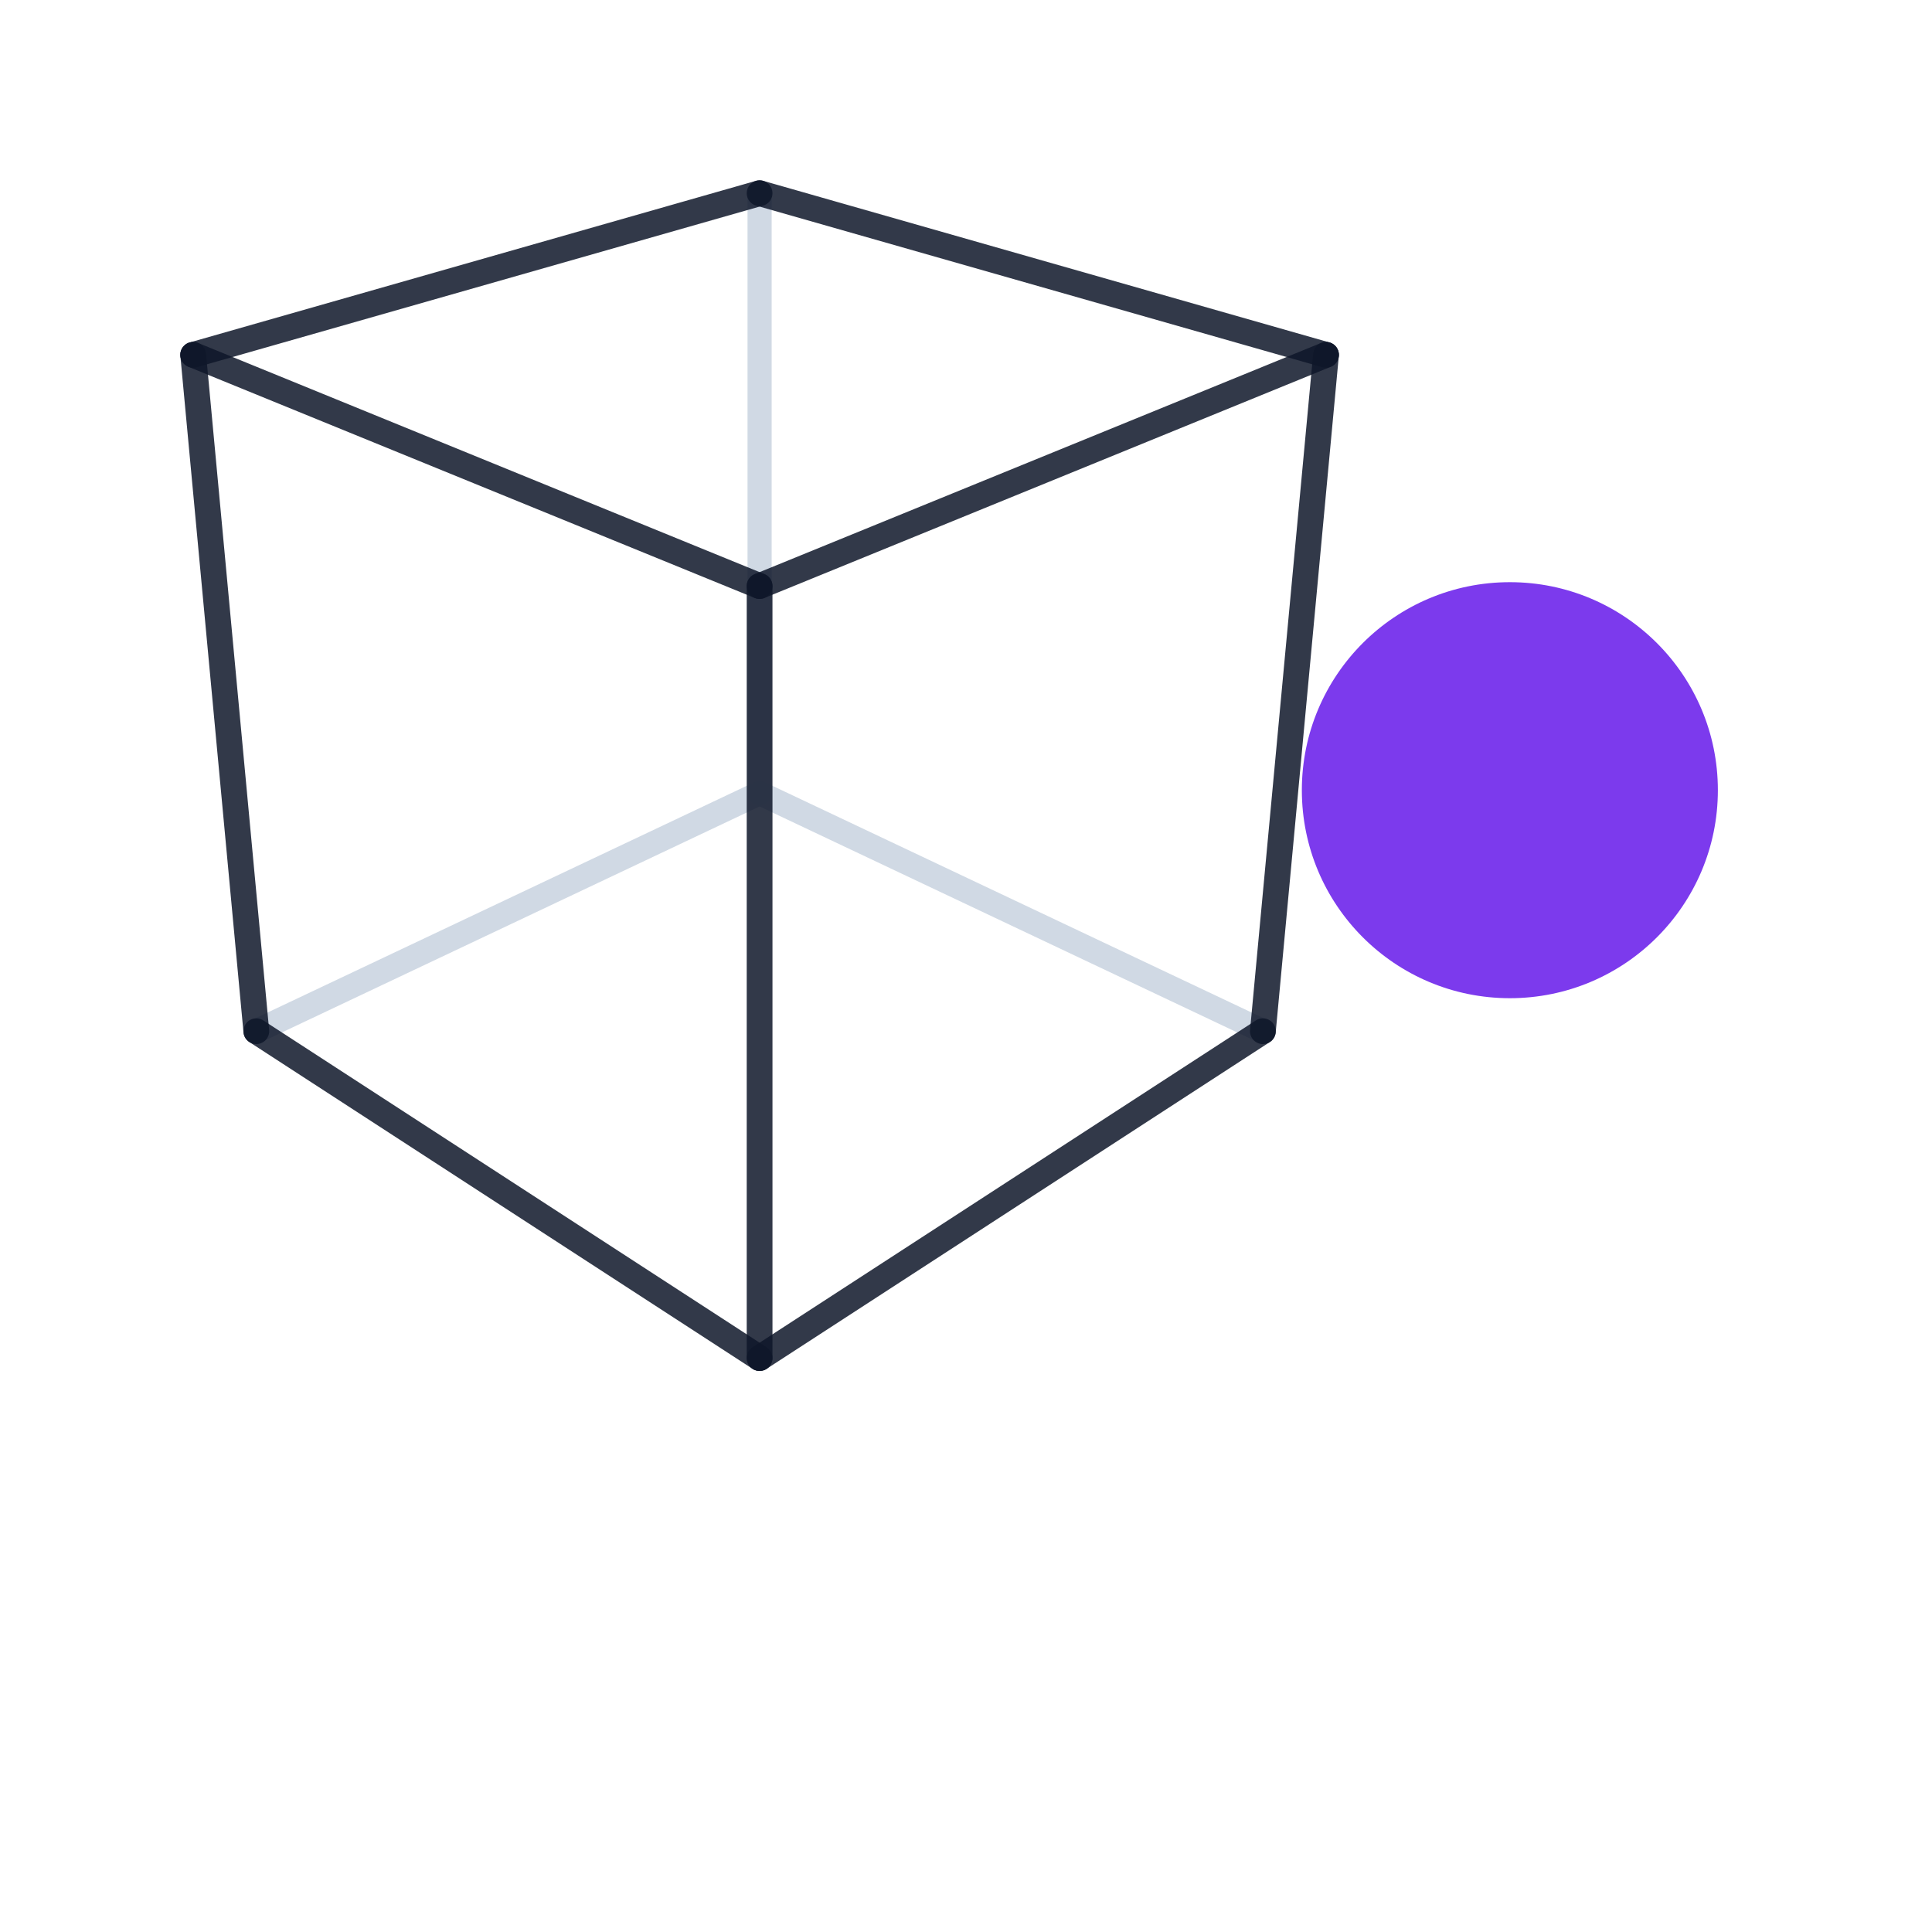
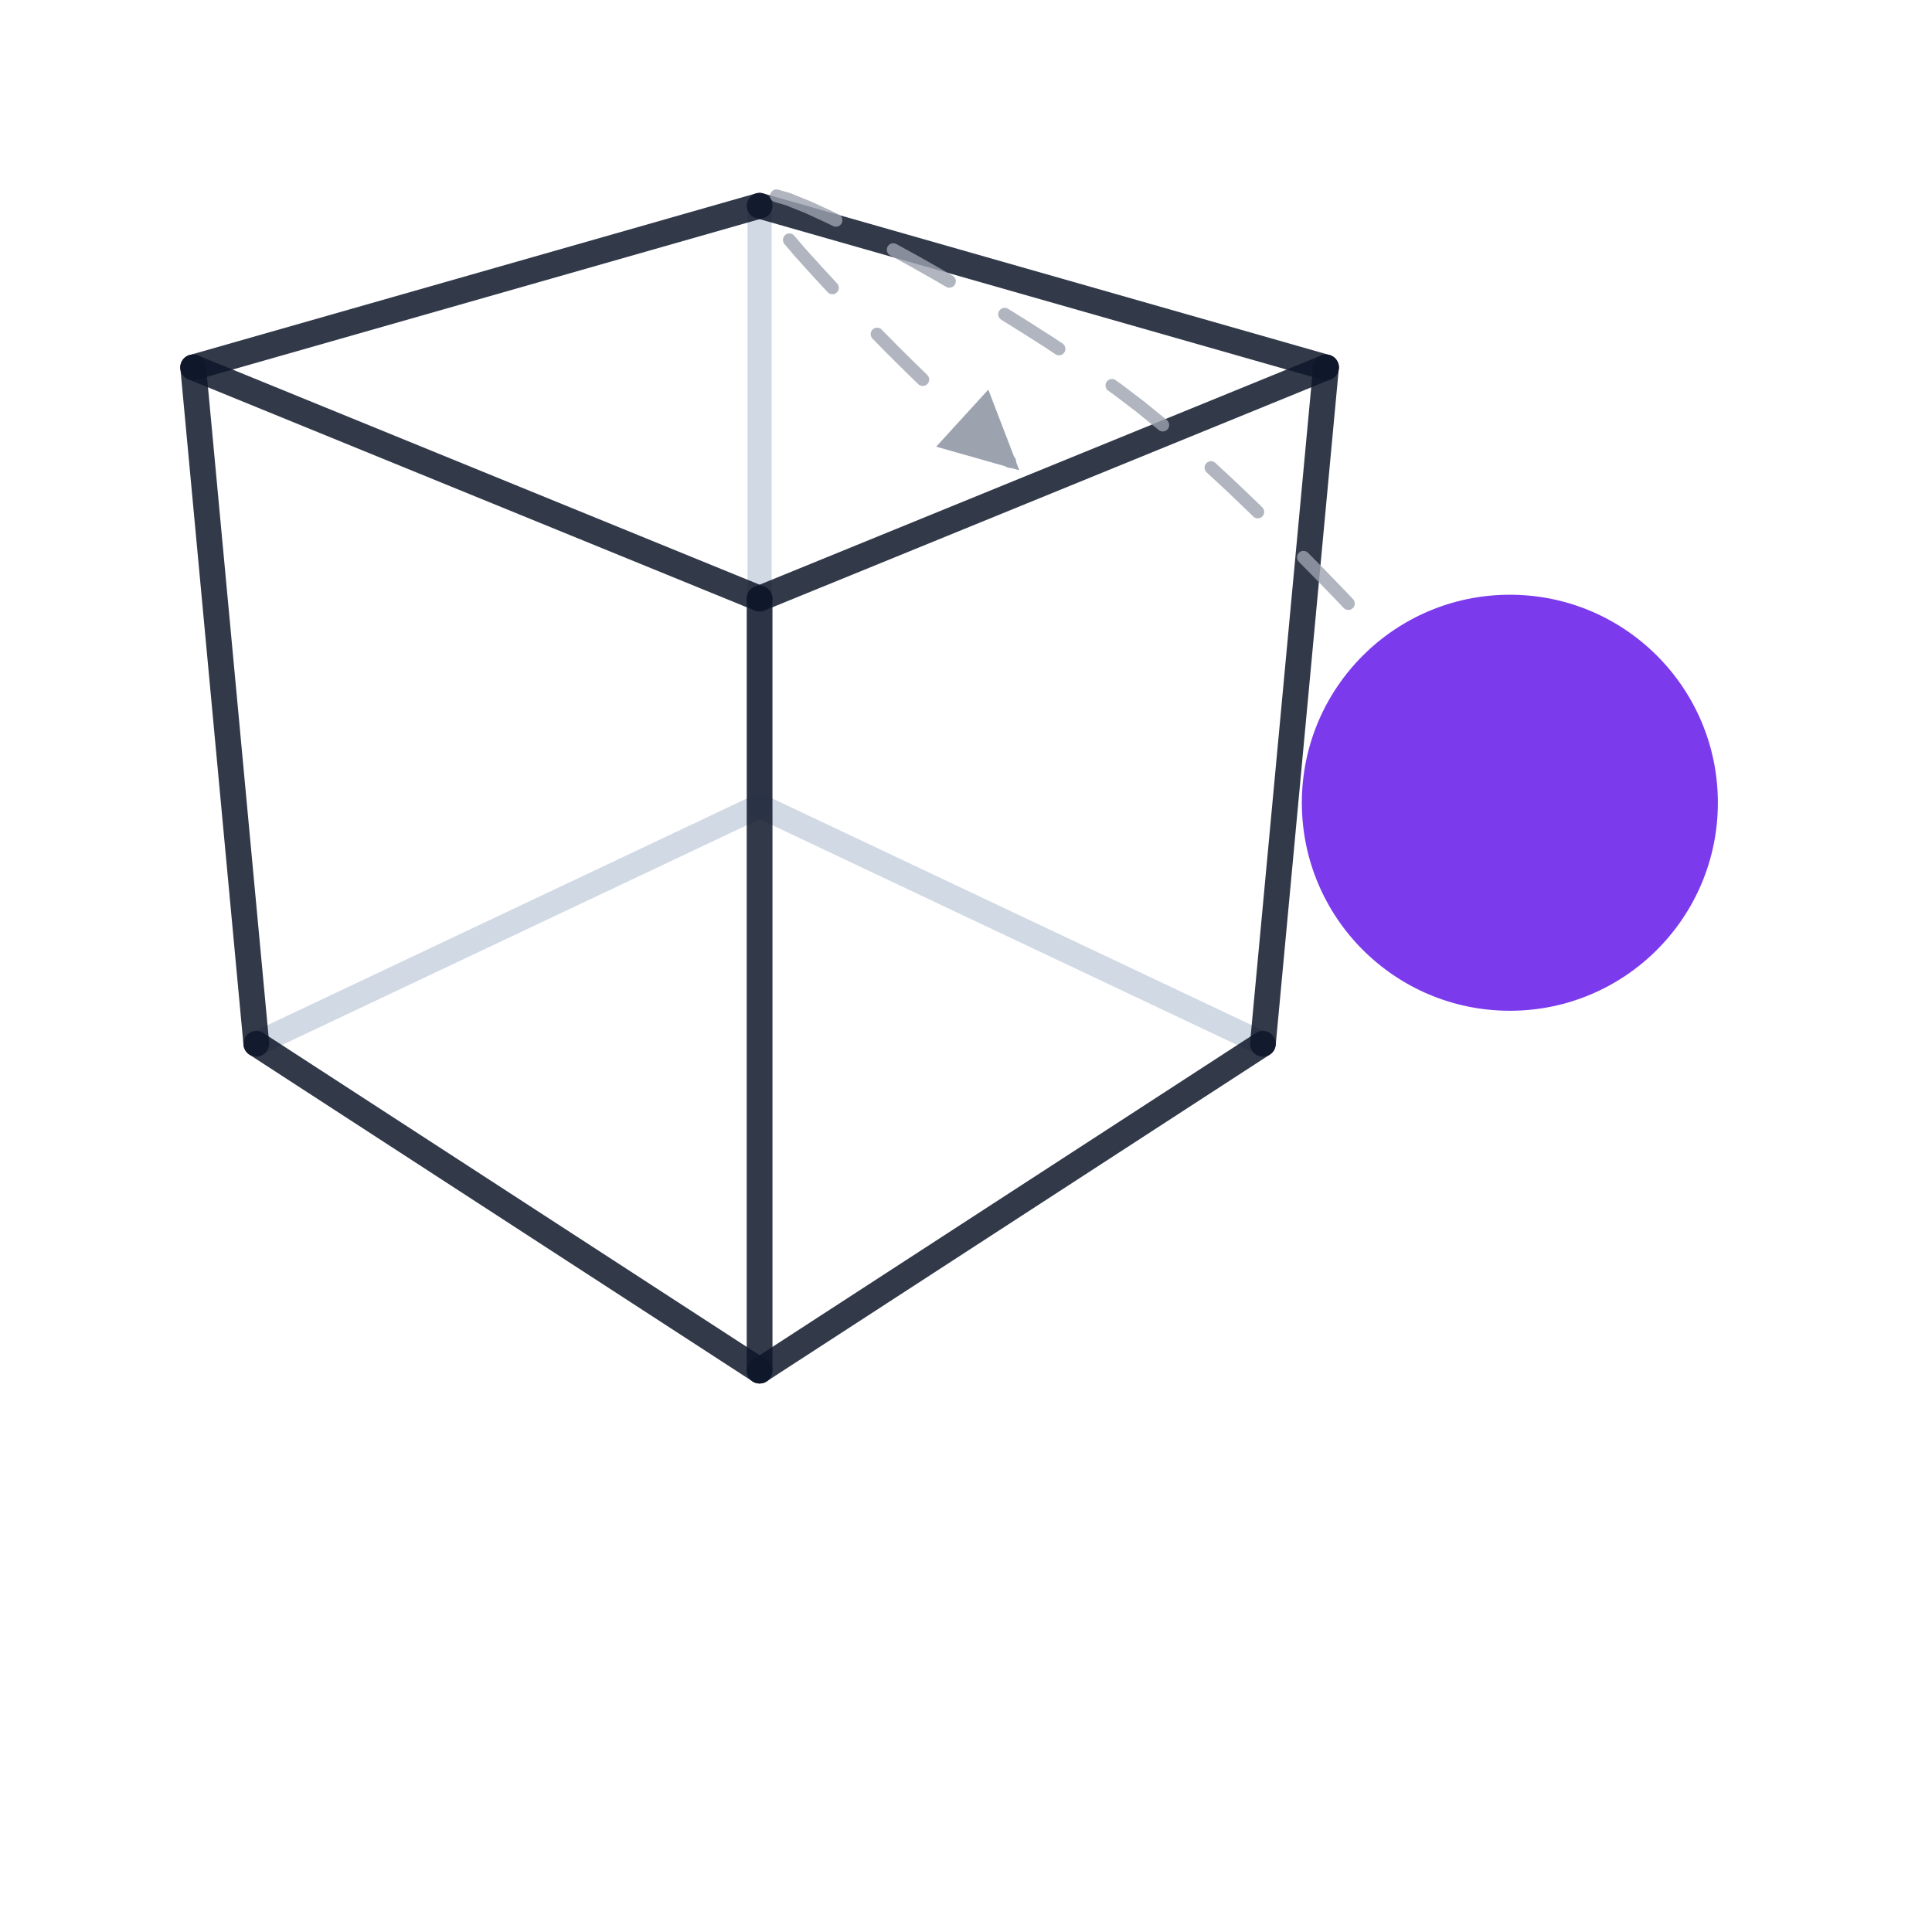
<svg xmlns="http://www.w3.org/2000/svg" width="120" height="120" viewBox="0 0 120 120" fill="none">
  <g stroke="#cbd5e1" stroke-opacity="0.9" stroke-width="1.5" stroke-linecap="round" stroke-linejoin="round">
-     <line x1="47.18" y1="49.26" x2="78.44" y2="64.05" />
-     <line x1="47.18" y1="12.00" x2="47.18" y2="49.26" />
-     <line x1="47.18" y1="49.26" x2="15.92" y2="64.05" />
+     <line x1="47.18" y1="50.05" x2="78.44" y2="64.83" />
+     <line x1="47.18" y1="12.78" x2="47.18" y2="50.05" />
+     <line x1="47.18" y1="50.05" x2="15.92" y2="64.83" />
  </g>
  <g stroke="#0f172a" stroke-opacity="0.85" stroke-width="1.6" stroke-linecap="round" stroke-linejoin="round">
-     <line x1="78.44" y1="64.05" x2="82.36" y2="22.04" />
-     <line x1="82.36" y1="22.04" x2="47.18" y2="12.00" />
-     <line x1="15.92" y1="64.05" x2="47.18" y2="84.35" />
-     <line x1="47.18" y1="84.35" x2="47.18" y2="36.40" />
-     <line x1="47.18" y1="36.40" x2="12.00" y2="22.04" />
-     <line x1="12.00" y1="22.04" x2="15.92" y2="64.05" />
-     <line x1="78.44" y1="64.05" x2="47.18" y2="84.35" />
-     <line x1="82.36" y1="22.04" x2="47.18" y2="36.40" />
-     <line x1="47.18" y1="12.00" x2="12.00" y2="22.04" />
+     <line x1="78.44" y1="64.83" x2="82.36" y2="22.82" />
+     <line x1="82.36" y1="22.82" x2="47.18" y2="12.78" />
+     <line x1="15.92" y1="64.83" x2="47.18" y2="85.13" />
+     <line x1="47.18" y1="85.13" x2="47.18" y2="37.18" />
+     <line x1="47.18" y1="37.18" x2="12.00" y2="22.82" />
+     <line x1="12.00" y1="22.82" x2="15.92" y2="64.83" />
+     <line x1="78.44" y1="64.83" x2="47.18" y2="85.13" />
+     <line x1="82.36" y1="22.82" x2="47.18" y2="37.18" />
+     <line x1="47.18" y1="12.78" x2="12.00" y2="22.82" />
  </g>
-   <circle cx="93.78" cy="49.08" r="12.92" fill="#7c3aed" />
+   <defs>
+     <marker id="motion-arrow" markerWidth="6" markerHeight="6" refX="5" refY="3" orient="auto">
+       <path d="M0,0 L6,3 L0,6 Z" fill="#9ca3af" />
+     </marker>
+   </defs>
+   <path d="M93.78 49.86 L92.89 48.03 L91.61 46.35 L90.28 44.72 L88.92 43.14 L87.55 41.59 L86.17 40.07 L84.78 38.58 L83.40 37.12 L82.01 35.68 L80.62 34.27 L79.23 32.88 L77.84 31.52 L76.45 30.19 L75.06 28.90 L73.67 27.64 L72.26 26.43 L70.85 25.28 L69.43 24.20 L68.00 23.18 L66.57 22.20 L65.16 21.26 L63.75 20.36 L62.34 19.48 L60.95 18.64 L59.57 17.82 L58.21 17.03 L56.85 16.26 L55.50 15.52 L54.17 14.81 L52.85 14.13 L51.53 13.49 L50.23 12.89 L48.94 12.37 L47.66 12.00 L47.57 13.04 L48.59 14.38 L49.66 15.64 L50.77 16.87 L51.89 18.08 L53.03 19.28 L54.19 20.46 L55.36 21.65 L56.55 22.83 L57.75 24.00 L58.97 25.18 L60.20 26.34 L61.45 27.51 L62.72 28.67" fill="none" stroke="#9ca3af" stroke-opacity="0.8" stroke-width="0.8" stroke-linecap="round" stroke-dasharray="4 4" marker-end="url(#motion-arrow)" />
+   <circle cx="93.78" cy="49.86" r="12.92" fill="#7c3aed" />
</svg>
